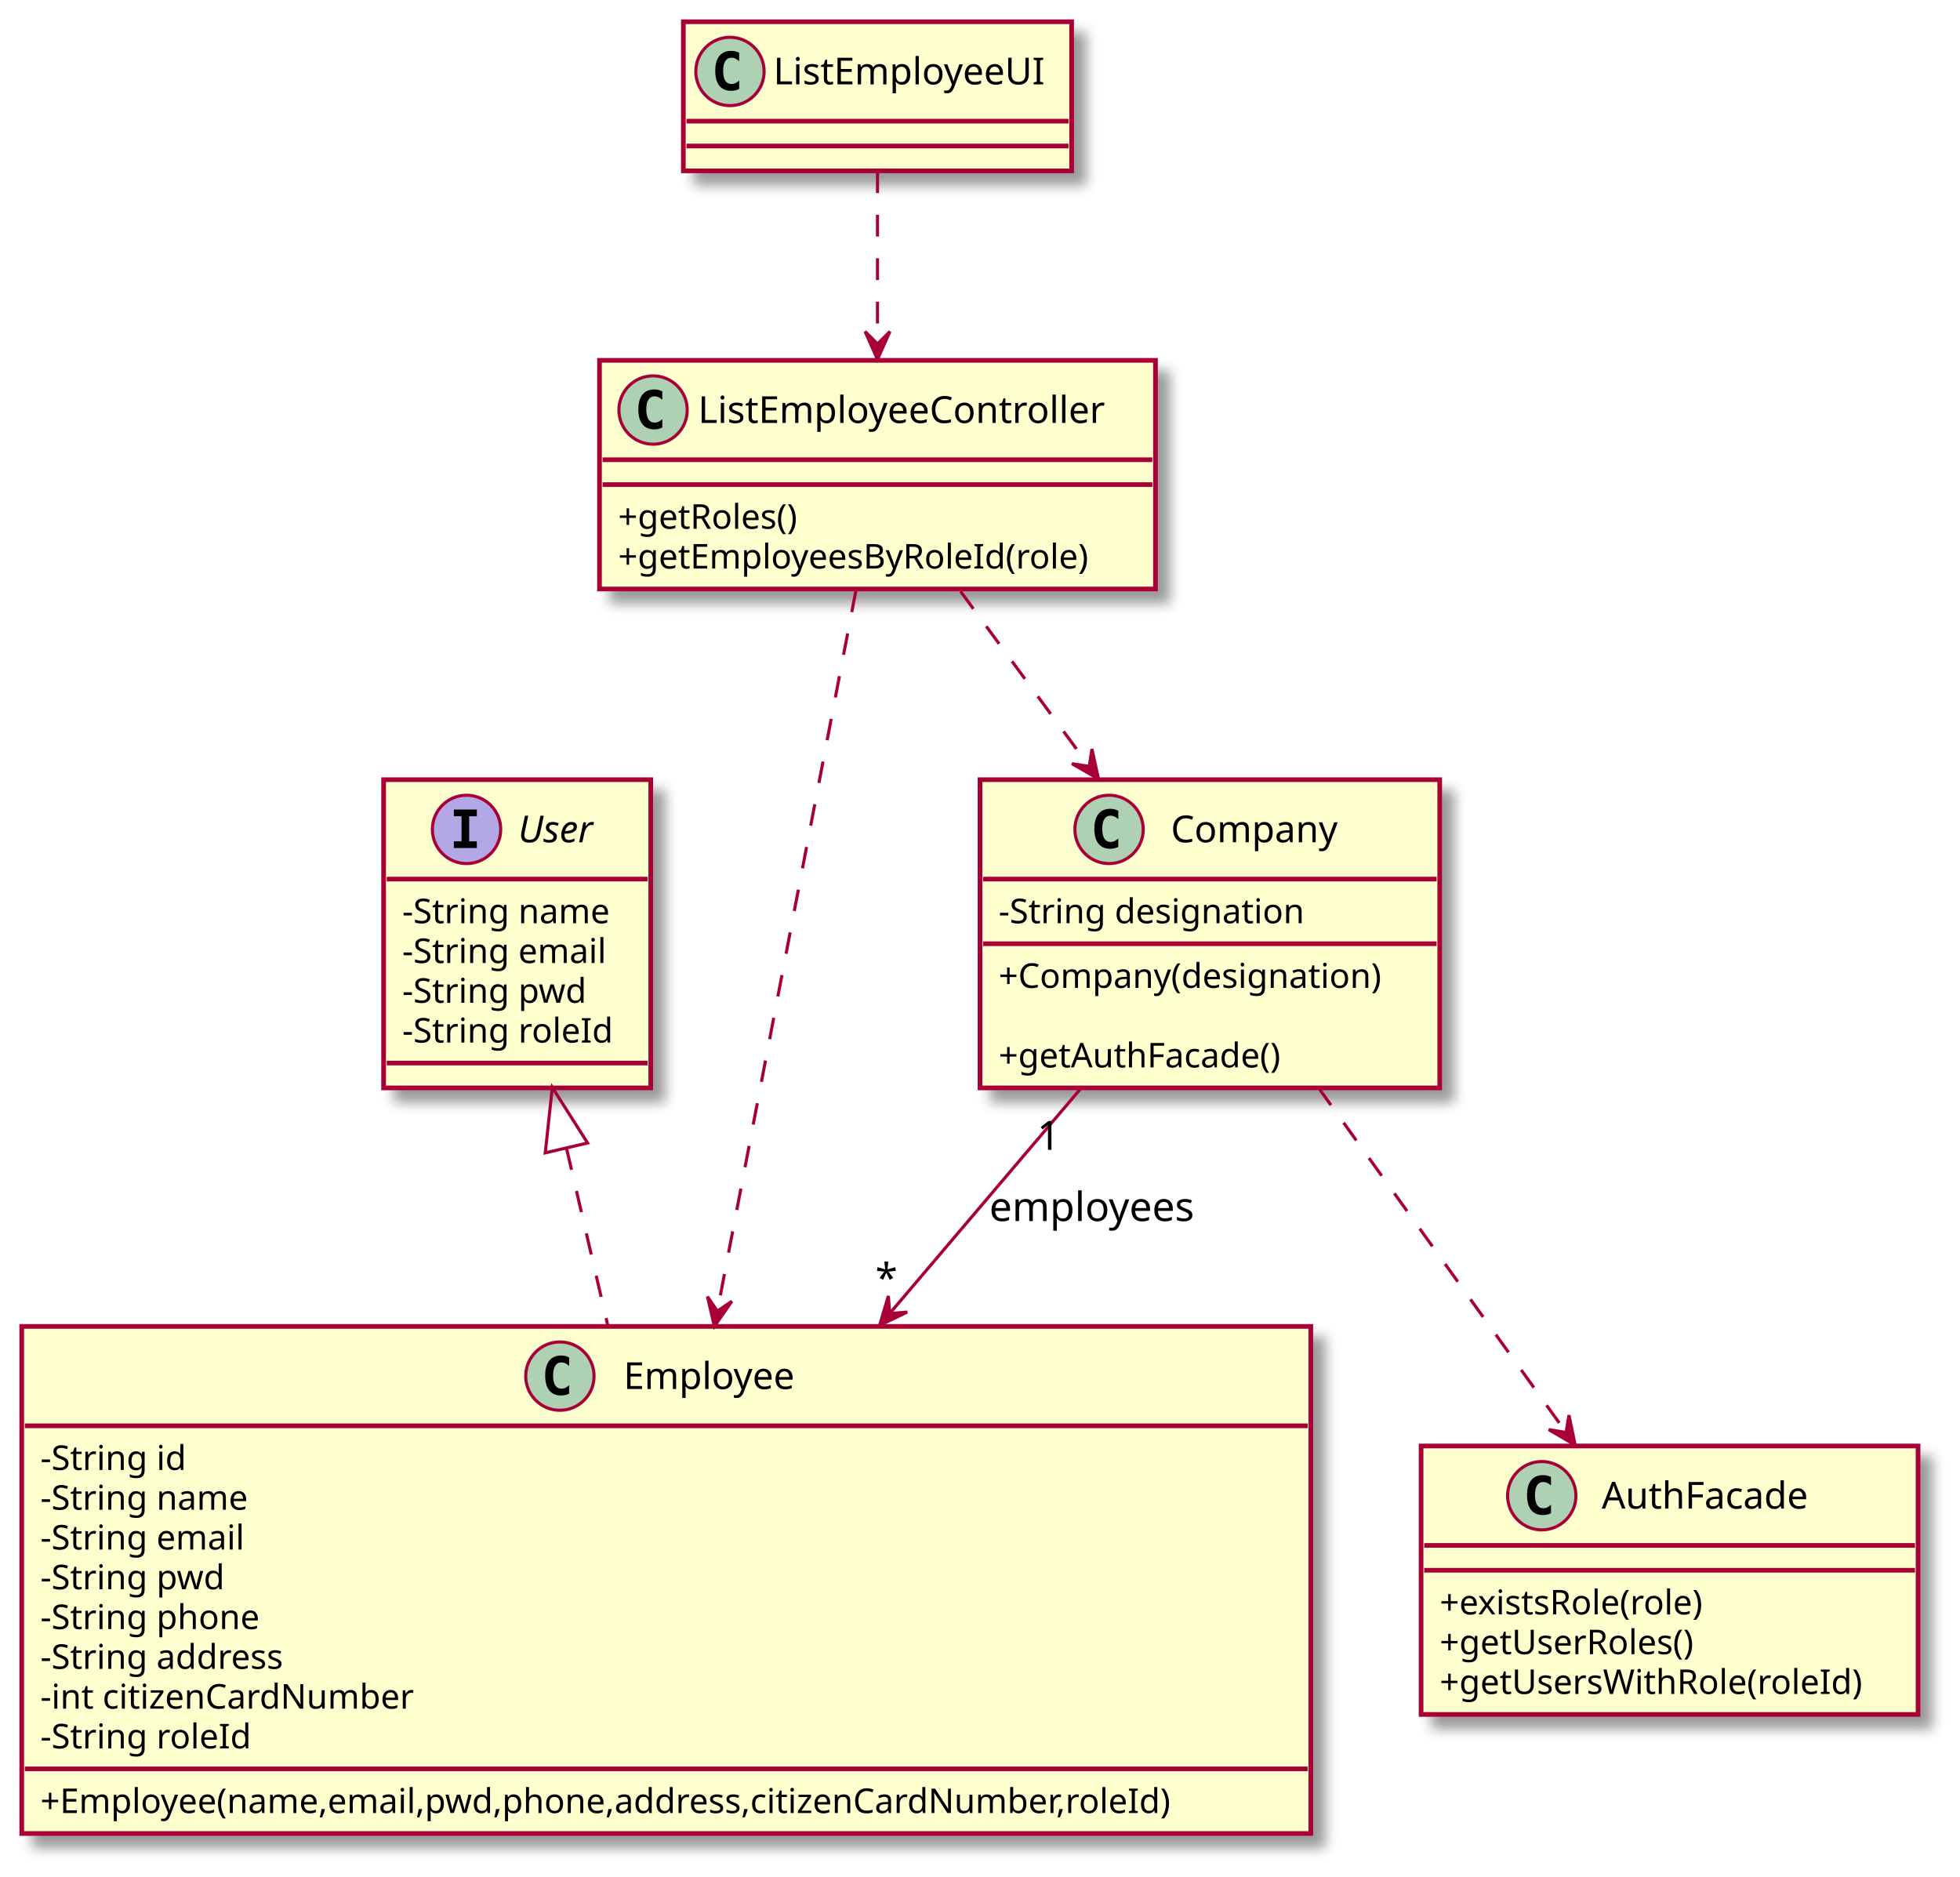
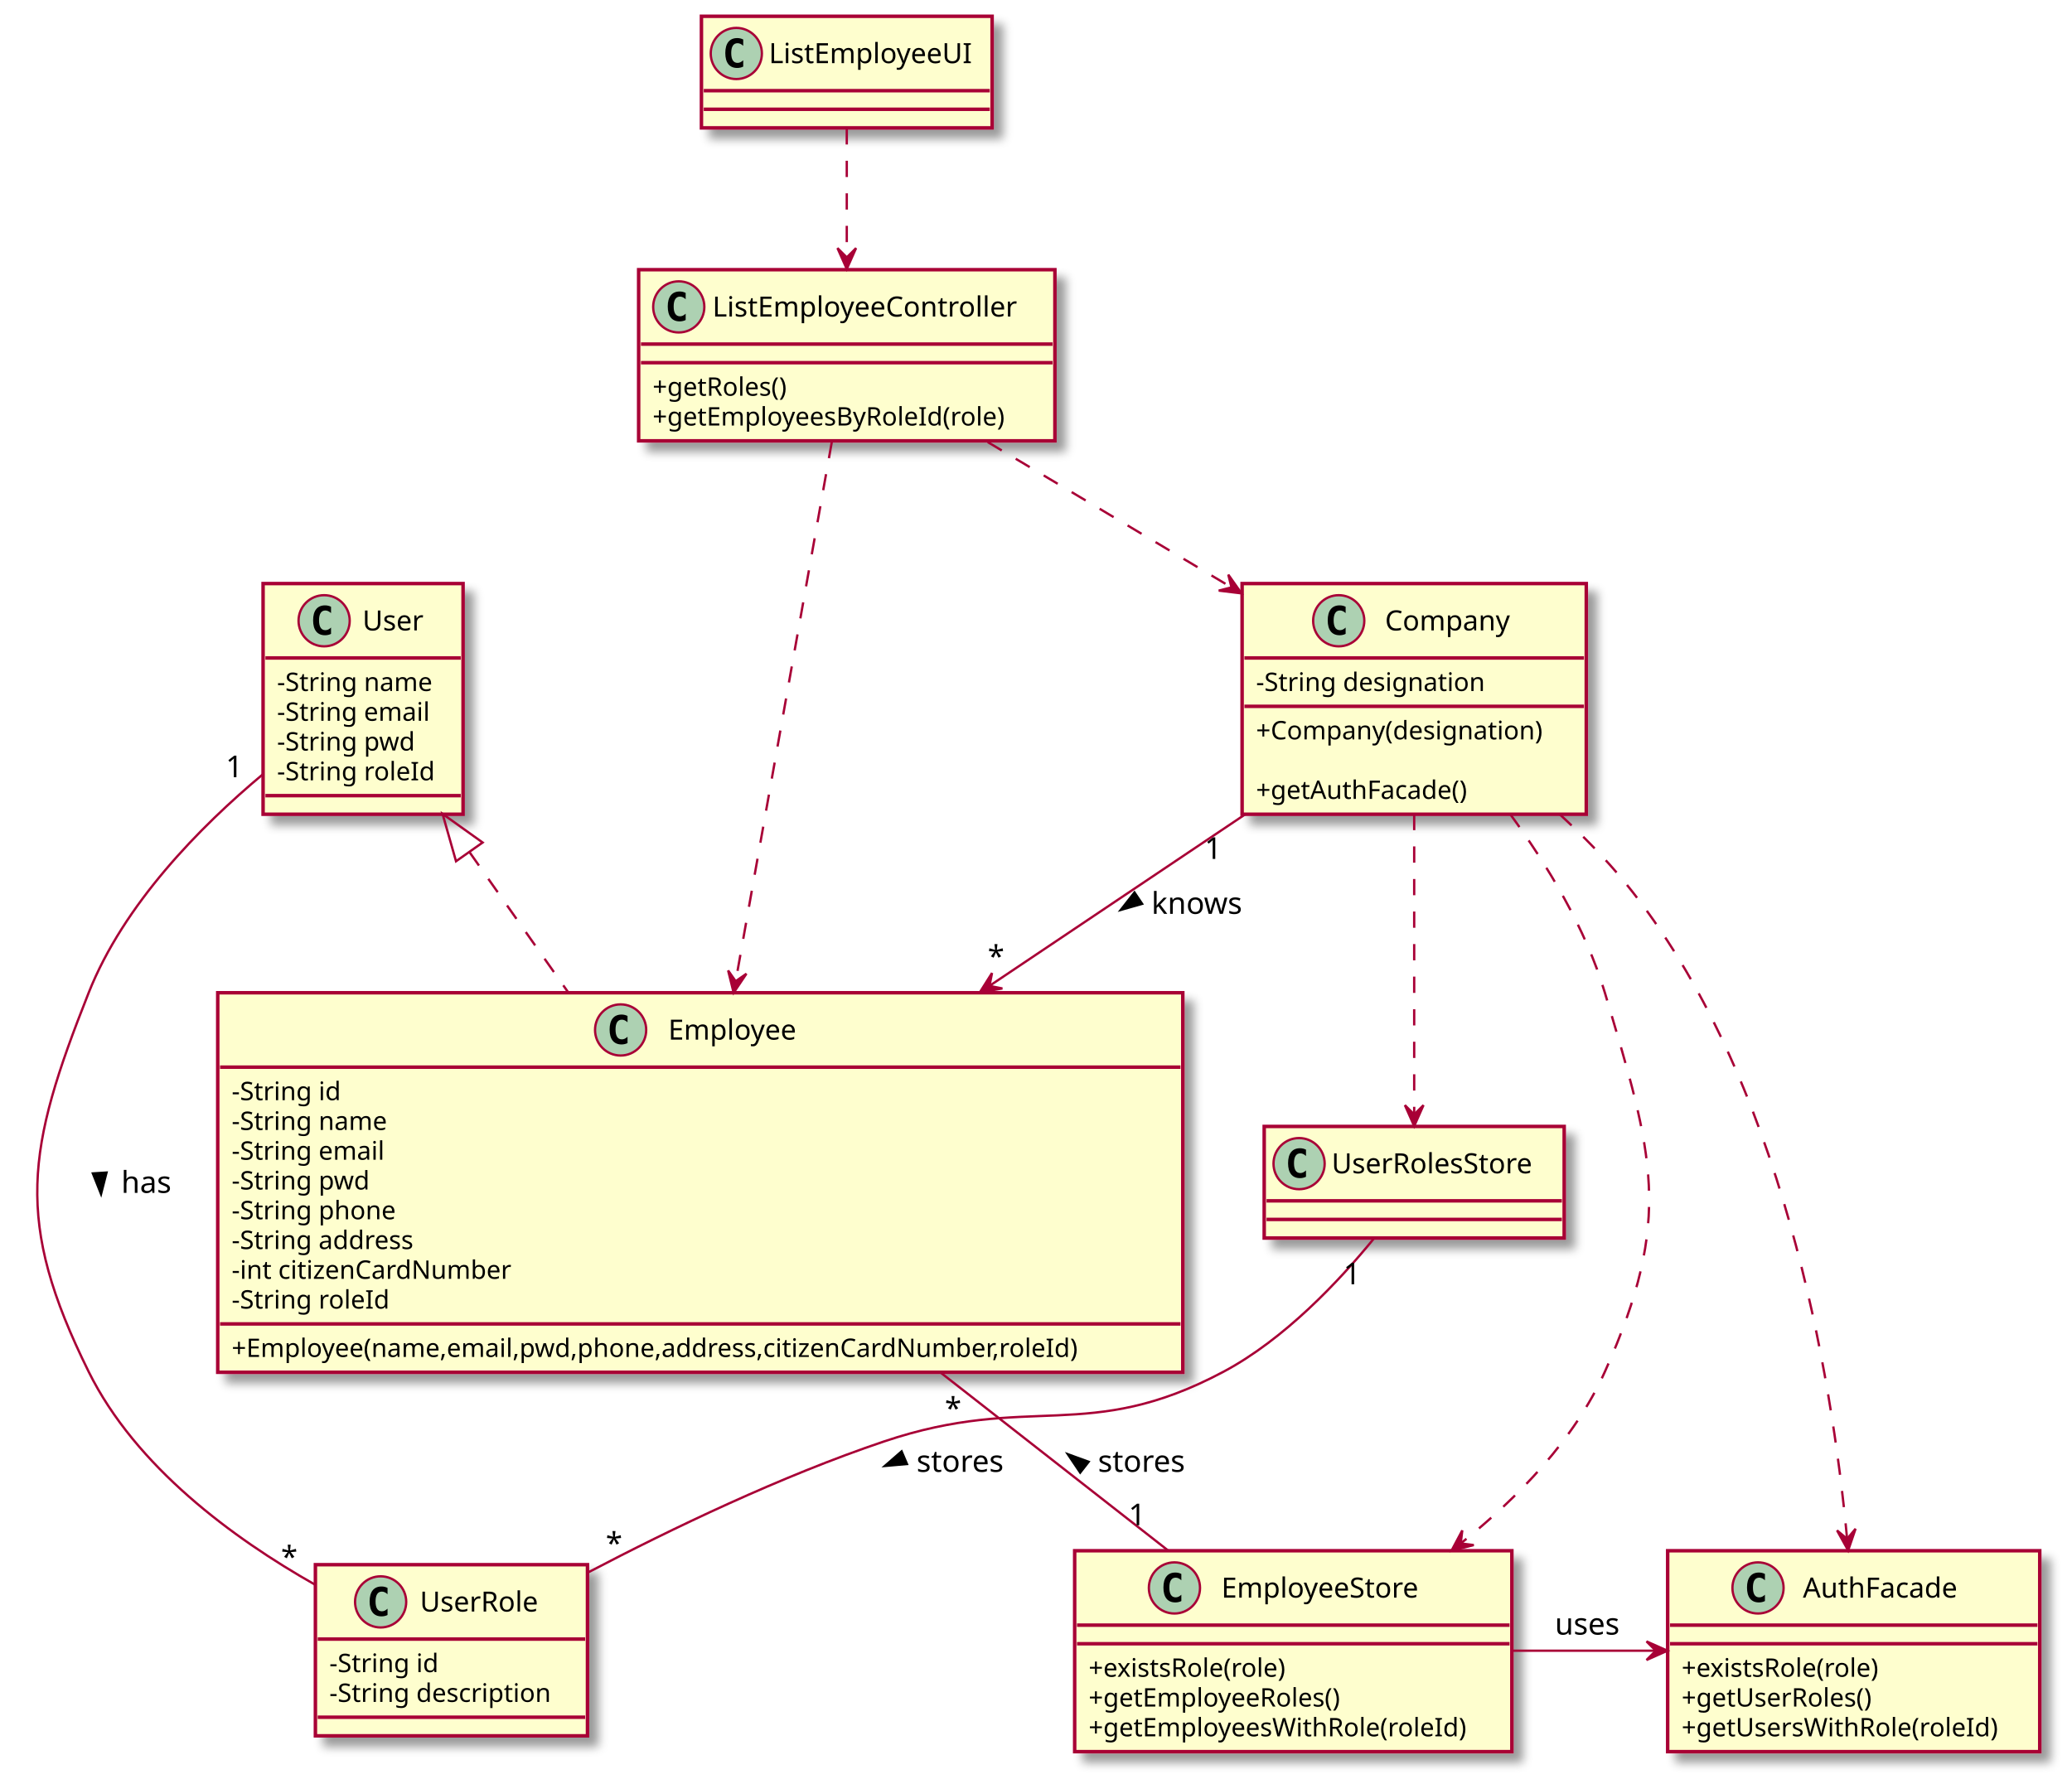
- <svg xmlns="http://www.w3.org/2000/svg" contentScriptType="application/ecmascript" contentStyleType="text/css" height="604px" preserveAspectRatio="none" style="width:631px;height:604px;background:#FFFFFF;" version="1.1" viewBox="0 0 631 604" width="631px" zoomAndPan="magnify">
+ <svg xmlns="http://www.w3.org/2000/svg" contentScriptType="application/ecmascript" contentStyleType="text/css" height="767px" preserveAspectRatio="none" style="width:891px;height:767px;background:#FFFFFF;" version="1.1" viewBox="0 0 891 767" width="891px" zoomAndPan="magnify">
  <defs>
-     <filter height="300%" id="f1piiz1uopsam6" width="300%" x="-1" y="-1">
+     <filter height="300%" id="fzdiwka3iujre" width="300%" x="-1" y="-1">
      <feGaussianBlur result="blurOut" stdDeviation="2.0" />
      <feColorMatrix in="blurOut" result="blurOut2" type="matrix" values="0 0 0 0 0 0 0 0 0 0 0 0 0 0 0 0 0 0 .4 0" />
      <feOffset dx="4.0" dy="4.0" in="blurOut2" result="blurOut3" />
      <feBlend in="SourceGraphic" in2="blurOut3" mode="normal" />
    </filter>
  </defs>
  <g>
-     <rect codeLine="3" fill="#FEFECE" filter="url(#f1piiz1uopsam6)" height="99.219" id="User" style="stroke:#A80036;stroke-width:1.5;" width="86" x="123.5" y="251" />
-     <ellipse cx="150.2" cy="267" fill="#B4A7E5" rx="11" ry="11" style="stroke:#A80036;stroke-width:1.0;" />
-     <path d="M146.122,262.766 L146.122,260.609 L153.512,260.609 L153.512,262.766 L151.044,262.766 L151.044,270.844 L153.512,270.844 L153.512,273 L146.122,273 L146.122,270.844 L148.591,270.844 L148.591,262.766 L146.122,262.766 Z " fill="#000000" />
-     <text fill="#000000" font-family="sans-serif" font-size="12" font-style="italic" lengthAdjust="spacing" textLength="28" x="166.8" y="271.154">User</text>
-     <line style="stroke:#A80036;stroke-width:1.5;" x1="124.5" x2="208.5" y1="283" y2="283" />
-     <text fill="#000000" font-family="sans-serif" font-size="11" lengthAdjust="spacing" textLength="74" x="129.5" y="297.21">-String name</text>
-     <text fill="#000000" font-family="sans-serif" font-size="11" lengthAdjust="spacing" textLength="73" x="129.5" y="310.015">-String email</text>
-     <text fill="#000000" font-family="sans-serif" font-size="11" lengthAdjust="spacing" textLength="65" x="129.5" y="322.82">-String pwd</text>
-     <text fill="#000000" font-family="sans-serif" font-size="11" lengthAdjust="spacing" textLength="74" x="129.5" y="335.625">-String roleId</text>
-     <line style="stroke:#A80036;stroke-width:1.5;" x1="124.5" x2="208.5" y1="342.219" y2="342.219" />
-     <rect codeLine="10" fill="#FEFECE" filter="url(#f1piiz1uopsam6)" height="163.242" id="Employee" style="stroke:#A80036;stroke-width:1.5;" width="415" x="7" y="427" />
-     <ellipse cx="180.25" cy="443" fill="#ADD1B2" rx="11" ry="11" style="stroke:#A80036;stroke-width:1.0;" />
-     <path d="M183.219,448.641 Q182.641,448.938 182,449.078 Q181.359,449.234 180.656,449.234 Q178.156,449.234 176.828,447.594 Q175.516,445.938 175.516,442.812 Q175.516,439.688 176.828,438.031 Q178.156,436.375 180.656,436.375 Q181.359,436.375 182,436.531 Q182.656,436.688 183.219,436.984 L183.219,439.703 Q182.594,439.125 182,438.859 Q181.406,438.578 180.781,438.578 Q179.438,438.578 178.75,439.656 Q178.062,440.719 178.062,442.812 Q178.062,444.906 178.75,445.984 Q179.438,447.047 180.781,447.047 Q181.406,447.047 182,446.781 Q182.594,446.5 183.219,445.922 L183.219,448.641 Z " fill="#000000" />
-     <text fill="#000000" font-family="sans-serif" font-size="12" lengthAdjust="spacing" textLength="60" x="200.75" y="447.154">Employee</text>
-     <line style="stroke:#A80036;stroke-width:1.5;" x1="8" x2="421" y1="459" y2="459" />
-     <text fill="#000000" font-family="sans-serif" font-size="11" lengthAdjust="spacing" textLength="52" x="13" y="473.21">-String id</text>
-     <text fill="#000000" font-family="sans-serif" font-size="11" lengthAdjust="spacing" textLength="74" x="13" y="486.015">-String name</text>
-     <text fill="#000000" font-family="sans-serif" font-size="11" lengthAdjust="spacing" textLength="73" x="13" y="498.82">-String email</text>
-     <text fill="#000000" font-family="sans-serif" font-size="11" lengthAdjust="spacing" textLength="65" x="13" y="511.625">-String pwd</text>
-     <text fill="#000000" font-family="sans-serif" font-size="11" lengthAdjust="spacing" textLength="77" x="13" y="524.429">-String phone</text>
-     <text fill="#000000" font-family="sans-serif" font-size="11" lengthAdjust="spacing" textLength="89" x="13" y="537.234">-String address</text>
-     <text fill="#000000" font-family="sans-serif" font-size="11" lengthAdjust="spacing" textLength="129" x="13" y="550.039">-int citizenCardNumber</text>
-     <text fill="#000000" font-family="sans-serif" font-size="11" lengthAdjust="spacing" textLength="74" x="13" y="562.843">-String roleId</text>
-     <line style="stroke:#A80036;stroke-width:1.5;" x1="8" x2="421" y1="569.438" y2="569.438" />
-     <text fill="#000000" font-family="sans-serif" font-size="11" lengthAdjust="spacing" textLength="403" x="13" y="583.648">+Employee(name,email,pwd,phone,address,citizenCardNumber,roleId)</text>
-     <rect codeLine="23" fill="#FEFECE" filter="url(#f1piiz1uopsam6)" height="99.219" id="Company" style="stroke:#A80036;stroke-width:1.5;" width="148" x="315.5" y="251" />
-     <ellipse cx="357.05" cy="267" fill="#ADD1B2" rx="11" ry="11" style="stroke:#A80036;stroke-width:1.0;" />
-     <path d="M360.019,272.641 Q359.441,272.938 358.8,273.078 Q358.159,273.234 357.456,273.234 Q354.956,273.234 353.628,271.594 Q352.316,269.938 352.316,266.812 Q352.316,263.688 353.628,262.031 Q354.956,260.375 357.456,260.375 Q358.159,260.375 358.8,260.531 Q359.456,260.688 360.019,260.984 L360.019,263.703 Q359.394,263.125 358.8,262.859 Q358.206,262.578 357.581,262.578 Q356.238,262.578 355.55,263.656 Q354.863,264.719 354.863,266.812 Q354.863,268.906 355.55,269.984 Q356.238,271.047 357.581,271.047 Q358.206,271.047 358.8,270.781 Q359.394,270.5 360.019,269.922 L360.019,272.641 Z " fill="#000000" />
-     <text fill="#000000" font-family="sans-serif" font-size="12" lengthAdjust="spacing" textLength="57" x="376.95" y="271.154">Company</text>
-     <line style="stroke:#A80036;stroke-width:1.5;" x1="316.5" x2="462.5" y1="283" y2="283" />
-     <text fill="#000000" font-family="sans-serif" font-size="11" lengthAdjust="spacing" textLength="108" x="321.5" y="297.21">-String designation</text>
-     <line style="stroke:#A80036;stroke-width:1.5;" x1="316.5" x2="462.5" y1="303.805" y2="303.805" />
-     <text fill="#000000" font-family="sans-serif" font-size="11" lengthAdjust="spacing" textLength="136" x="321.5" y="318.015">+Company(designation)</text>
-     <text fill="#000000" font-family="sans-serif" font-size="11" lengthAdjust="spacing" textLength="0" x="325.5" y="330.82" />
-     <text fill="#000000" font-family="sans-serif" font-size="11" lengthAdjust="spacing" textLength="100" x="321.5" y="343.625">+getAuthFacade()</text>
-     <rect codeLine="30" fill="#FEFECE" filter="url(#f1piiz1uopsam6)" height="86.414" id="AuthFacade" style="stroke:#A80036;stroke-width:1.5;" width="160" x="457.5" y="465.5" />
-     <ellipse cx="496.35" cy="481.5" fill="#ADD1B2" rx="11" ry="11" style="stroke:#A80036;stroke-width:1.0;" />
-     <path d="M499.319,487.141 Q498.741,487.438 498.1,487.578 Q497.459,487.734 496.756,487.734 Q494.256,487.734 492.928,486.094 Q491.616,484.438 491.616,481.312 Q491.616,478.188 492.928,476.531 Q494.256,474.875 496.756,474.875 Q497.459,474.875 498.1,475.031 Q498.756,475.188 499.319,475.484 L499.319,478.203 Q498.694,477.625 498.1,477.359 Q497.506,477.078 496.881,477.078 Q495.538,477.078 494.85,478.156 Q494.163,479.219 494.163,481.312 Q494.163,483.406 494.85,484.484 Q495.538,485.547 496.881,485.547 Q497.506,485.547 498.1,485.281 Q498.694,485 499.319,484.422 L499.319,487.141 Z " fill="#000000" />
-     <text fill="#000000" font-family="sans-serif" font-size="12" lengthAdjust="spacing" textLength="75" x="515.65" y="485.654">AuthFacade</text>
-     <line style="stroke:#A80036;stroke-width:1.5;" x1="458.5" x2="616.5" y1="497.5" y2="497.5" />
-     <line style="stroke:#A80036;stroke-width:1.5;" x1="458.5" x2="616.5" y1="505.5" y2="505.5" />
-     <text fill="#000000" font-family="sans-serif" font-size="11" lengthAdjust="spacing" textLength="97" x="463.5" y="519.71">+existsRole(role)</text>
-     <text fill="#000000" font-family="sans-serif" font-size="11" lengthAdjust="spacing" textLength="93" x="463.5" y="532.515">+getUserRoles()</text>
-     <text fill="#000000" font-family="sans-serif" font-size="11" lengthAdjust="spacing" textLength="148" x="463.5" y="545.32">+getUsersWithRole(roleId)</text>
-     <rect codeLine="36" fill="#FEFECE" filter="url(#f1piiz1uopsam6)" height="73.609" id="ListEmployeeController" style="stroke:#A80036;stroke-width:1.5;" width="179" x="193" y="116" />
-     <ellipse cx="210.25" cy="132" fill="#ADD1B2" rx="11" ry="11" style="stroke:#A80036;stroke-width:1.0;" />
-     <path d="M213.219,137.641 Q212.641,137.938 212,138.078 Q211.359,138.234 210.656,138.234 Q208.156,138.234 206.828,136.594 Q205.516,134.938 205.516,131.812 Q205.516,128.688 206.828,127.031 Q208.156,125.375 210.656,125.375 Q211.359,125.375 212,125.531 Q212.656,125.688 213.219,125.984 L213.219,128.703 Q212.594,128.125 212,127.859 Q211.406,127.578 210.781,127.578 Q209.438,127.578 208.75,128.656 Q208.062,129.719 208.062,131.812 Q208.062,133.906 208.75,134.984 Q209.438,136.047 210.781,136.047 Q211.406,136.047 212,135.781 Q212.594,135.5 213.219,134.922 L213.219,137.641 Z " fill="#000000" />
-     <text fill="#000000" font-family="sans-serif" font-size="12" lengthAdjust="spacing" textLength="142" x="224.75" y="136.154">ListEmployeeController</text>
-     <line style="stroke:#A80036;stroke-width:1.5;" x1="194" x2="371" y1="148" y2="148" />
-     <line style="stroke:#A80036;stroke-width:1.5;" x1="194" x2="371" y1="156" y2="156" />
-     <text fill="#000000" font-family="sans-serif" font-size="11" lengthAdjust="spacing" textLength="66" x="199" y="170.21">+getRoles()</text>
-     <text fill="#000000" font-family="sans-serif" font-size="11" lengthAdjust="spacing" textLength="167" x="199" y="183.015">+getEmployeesByRoleId(role)</text>
-     <rect codeLine="41" fill="#FEFECE" filter="url(#f1piiz1uopsam6)" height="48" id="ListEmployeeUI" style="stroke:#A80036;stroke-width:1.5;" width="125" x="220" y="7" />
-     <ellipse cx="235" cy="23" fill="#ADD1B2" rx="11" ry="11" style="stroke:#A80036;stroke-width:1.0;" />
-     <path d="M237.969,28.641 Q237.391,28.938 236.75,29.078 Q236.109,29.234 235.406,29.234 Q232.906,29.234 231.578,27.594 Q230.266,25.938 230.266,22.812 Q230.266,19.688 231.578,18.031 Q232.906,16.375 235.406,16.375 Q236.109,16.375 236.75,16.531 Q237.406,16.688 237.969,16.984 L237.969,19.703 Q237.344,19.125 236.75,18.859 Q236.156,18.578 235.531,18.578 Q234.188,18.578 233.5,19.656 Q232.812,20.719 232.812,22.812 Q232.812,24.906 233.5,25.984 Q234.188,27.047 235.531,27.047 Q236.156,27.047 236.75,26.781 Q237.344,26.5 237.969,25.922 L237.969,28.641 Z " fill="#000000" />
-     <text fill="#000000" font-family="sans-serif" font-size="12" lengthAdjust="spacing" textLength="93" x="249" y="27.154">ListEmployeeUI</text>
-     <line style="stroke:#A80036;stroke-width:1.5;" x1="221" x2="344" y1="39" y2="39" />
-     <line style="stroke:#A80036;stroke-width:1.5;" x1="221" x2="344" y1="47" y2="47" />
-     <path codeLine="43" d="M282.5,55.14 C282.5,70.83 282.5,92 282.5,110.55 " fill="none" id="ListEmployeeUI-to-ListEmployeeController" style="stroke:#A80036;stroke-width:1.0;stroke-dasharray:7.0,7.0;" />
-     <polygon fill="#A80036" points="282.5,115.71,286.5,106.71,282.5,110.71,278.5,106.71,282.5,115.71" style="stroke:#A80036;stroke-width:1.0;" />
-     <path codeLine="44" d="M275.54,190.17 C265.15,244.21 245.26,347.61 231.01,421.7 " fill="none" id="ListEmployeeController-to-Employee" style="stroke:#A80036;stroke-width:1.0;stroke-dasharray:7.0,7.0;" />
-     <polygon fill="#A80036" points="229.99,426.98,235.619,418.898,230.935,422.07,227.763,417.386,229.99,426.98" style="stroke:#A80036;stroke-width:1.0;" />
-     <path codeLine="45" d="M309.22,190.34 C321.71,207.32 336.82,227.87 350.55,246.53 " fill="none" id="ListEmployeeController-to-Company" style="stroke:#A80036;stroke-width:1.0;stroke-dasharray:7.0,7.0;" />
-     <polygon fill="#A80036" points="353.64,250.74,351.539,241.118,350.681,246.709,345.09,245.852,353.64,250.74" style="stroke:#A80036;stroke-width:1.0;" />
-     <path codeLine="46" d="M424.39,350.06 C448.43,383.53 480.21,427.76 503.96,460.81 " fill="none" id="Company-to-AuthFacade" style="stroke:#A80036;stroke-width:1.0;stroke-dasharray:7.0,7.0;" />
-     <polygon fill="#A80036" points="507.11,465.2,505.108,455.557,504.193,461.139,498.611,460.224,507.11,465.2" style="stroke:#A80036;stroke-width:1.0;" />
-     <path codeLine="48" d="M348.25,350.06 C329.83,371.74 307.58,397.93 286.56,422.68 " fill="none" id="Company-to-Employee" style="stroke:#A80036;stroke-width:1.0;" />
-     <polygon fill="#A80036" points="283.19,426.64,292.075,422.391,286.436,422.837,285.99,417.197,283.19,426.64" style="stroke:#A80036;stroke-width:1.0;" />
-     <text fill="#000000" font-family="sans-serif" font-size="13" lengthAdjust="spacing" textLength="70" x="318.5" y="393.067">employees</text>
-     <text fill="#000000" font-family="sans-serif" font-size="13" lengthAdjust="spacing" textLength="8" x="333.887" y="370.145">1</text>
-     <text fill="#000000" font-family="sans-serif" font-size="13" lengthAdjust="spacing" textLength="7" x="281.792" y="416.023">*</text>
-     <path codeLine="50" d="M182.41,369.77 C186.65,387.98 191.28,407.83 195.66,426.64 " fill="none" id="User-backto-Employee" style="stroke:#A80036;stroke-width:1.0;stroke-dasharray:7.0,7.0;" />
-     <polygon fill="none" points="175.54,371.13,177.81,350.06,189.17,367.95,175.54,371.13" style="stroke:#A80036;stroke-width:1.0;" />
+     <rect codeLine="3" fill="#FEFECE" filter="url(#fzdiwka3iujre)" height="99.219" id="User" style="stroke:#A80036;stroke-width:1.5;" width="86" x="113.13" y="251" />
+     <ellipse cx="139.38" cy="267" fill="#ADD1B2" rx="11" ry="11" style="stroke:#A80036;stroke-width:1.0;" />
+     <path d="M142.349,272.641 Q141.771,272.938 141.13,273.078 Q140.489,273.234 139.786,273.234 Q137.286,273.234 135.958,271.594 Q134.646,269.938 134.646,266.812 Q134.646,263.688 135.958,262.031 Q137.286,260.375 139.786,260.375 Q140.489,260.375 141.13,260.531 Q141.786,260.688 142.349,260.984 L142.349,263.703 Q141.724,263.125 141.13,262.859 Q140.536,262.578 139.911,262.578 Q138.567,262.578 137.88,263.656 Q137.192,264.719 137.192,266.812 Q137.192,268.906 137.88,269.984 Q138.567,271.047 139.911,271.047 Q140.536,271.047 141.13,270.781 Q141.724,270.5 142.349,269.922 L142.349,272.641 Z " fill="#000000" />
+     <text fill="#000000" font-family="sans-serif" font-size="12" lengthAdjust="spacing" textLength="29" x="155.88" y="271.154">User</text>
+     <line style="stroke:#A80036;stroke-width:1.5;" x1="114.13" x2="198.13" y1="283" y2="283" />
+     <text fill="#000000" font-family="sans-serif" font-size="11" lengthAdjust="spacing" textLength="74" x="119.13" y="297.21">-String name</text>
+     <text fill="#000000" font-family="sans-serif" font-size="11" lengthAdjust="spacing" textLength="73" x="119.13" y="310.015">-String email</text>
+     <text fill="#000000" font-family="sans-serif" font-size="11" lengthAdjust="spacing" textLength="65" x="119.13" y="322.82">-String pwd</text>
+     <text fill="#000000" font-family="sans-serif" font-size="11" lengthAdjust="spacing" textLength="74" x="119.13" y="335.625">-String roleId</text>
+     <line style="stroke:#A80036;stroke-width:1.5;" x1="114.13" x2="198.13" y1="342.219" y2="342.219" />
+     <rect codeLine="10" fill="#FEFECE" filter="url(#fzdiwka3iujre)" height="163.242" id="Employee" style="stroke:#A80036;stroke-width:1.5;" width="415" x="93.63" y="427" />
+     <ellipse cx="266.88" cy="443" fill="#ADD1B2" rx="11" ry="11" style="stroke:#A80036;stroke-width:1.0;" />
+     <path d="M269.849,448.641 Q269.271,448.938 268.63,449.078 Q267.989,449.234 267.286,449.234 Q264.786,449.234 263.458,447.594 Q262.146,445.938 262.146,442.812 Q262.146,439.688 263.458,438.031 Q264.786,436.375 267.286,436.375 Q267.989,436.375 268.63,436.531 Q269.286,436.688 269.849,436.984 L269.849,439.703 Q269.224,439.125 268.63,438.859 Q268.036,438.578 267.411,438.578 Q266.067,438.578 265.38,439.656 Q264.692,440.719 264.692,442.812 Q264.692,444.906 265.38,445.984 Q266.067,447.047 267.411,447.047 Q268.036,447.047 268.63,446.781 Q269.224,446.5 269.849,445.922 L269.849,448.641 Z " fill="#000000" />
+     <text fill="#000000" font-family="sans-serif" font-size="12" lengthAdjust="spacing" textLength="60" x="287.38" y="447.154">Employee</text>
+     <line style="stroke:#A80036;stroke-width:1.5;" x1="94.63" x2="507.63" y1="459" y2="459" />
+     <text fill="#000000" font-family="sans-serif" font-size="11" lengthAdjust="spacing" textLength="52" x="99.63" y="473.21">-String id</text>
+     <text fill="#000000" font-family="sans-serif" font-size="11" lengthAdjust="spacing" textLength="74" x="99.63" y="486.015">-String name</text>
+     <text fill="#000000" font-family="sans-serif" font-size="11" lengthAdjust="spacing" textLength="73" x="99.63" y="498.82">-String email</text>
+     <text fill="#000000" font-family="sans-serif" font-size="11" lengthAdjust="spacing" textLength="65" x="99.63" y="511.625">-String pwd</text>
+     <text fill="#000000" font-family="sans-serif" font-size="11" lengthAdjust="spacing" textLength="77" x="99.63" y="524.429">-String phone</text>
+     <text fill="#000000" font-family="sans-serif" font-size="11" lengthAdjust="spacing" textLength="89" x="99.63" y="537.234">-String address</text>
+     <text fill="#000000" font-family="sans-serif" font-size="11" lengthAdjust="spacing" textLength="129" x="99.63" y="550.039">-int citizenCardNumber</text>
+     <text fill="#000000" font-family="sans-serif" font-size="11" lengthAdjust="spacing" textLength="74" x="99.63" y="562.843">-String roleId</text>
+     <line style="stroke:#A80036;stroke-width:1.5;" x1="94.63" x2="507.63" y1="569.438" y2="569.438" />
+     <text fill="#000000" font-family="sans-serif" font-size="11" lengthAdjust="spacing" textLength="403" x="99.63" y="583.648">+Employee(name,email,pwd,phone,address,citizenCardNumber,roleId)</text>
+     <rect codeLine="23" fill="#FEFECE" filter="url(#fzdiwka3iujre)" height="99.219" id="Company" style="stroke:#A80036;stroke-width:1.5;" width="148" x="534.13" y="251" />
+     <ellipse cx="575.68" cy="267" fill="#ADD1B2" rx="11" ry="11" style="stroke:#A80036;stroke-width:1.0;" />
+     <path d="M578.649,272.641 Q578.071,272.938 577.43,273.078 Q576.789,273.234 576.086,273.234 Q573.586,273.234 572.258,271.594 Q570.946,269.938 570.946,266.812 Q570.946,263.688 572.258,262.031 Q573.586,260.375 576.086,260.375 Q576.789,260.375 577.43,260.531 Q578.086,260.688 578.649,260.984 L578.649,263.703 Q578.024,263.125 577.43,262.859 Q576.836,262.578 576.211,262.578 Q574.867,262.578 574.18,263.656 Q573.492,264.719 573.492,266.812 Q573.492,268.906 574.18,269.984 Q574.867,271.047 576.211,271.047 Q576.836,271.047 577.43,270.781 Q578.024,270.5 578.649,269.922 L578.649,272.641 Z " fill="#000000" />
+     <text fill="#000000" font-family="sans-serif" font-size="12" lengthAdjust="spacing" textLength="57" x="595.58" y="271.154">Company</text>
+     <line style="stroke:#A80036;stroke-width:1.5;" x1="535.13" x2="681.13" y1="283" y2="283" />
+     <text fill="#000000" font-family="sans-serif" font-size="11" lengthAdjust="spacing" textLength="108" x="540.13" y="297.21">-String designation</text>
+     <line style="stroke:#A80036;stroke-width:1.5;" x1="535.13" x2="681.13" y1="303.805" y2="303.805" />
+     <text fill="#000000" font-family="sans-serif" font-size="11" lengthAdjust="spacing" textLength="136" x="540.13" y="318.015">+Company(designation)</text>
+     <text fill="#000000" font-family="sans-serif" font-size="11" lengthAdjust="spacing" textLength="0" x="544.13" y="330.82" />
+     <text fill="#000000" font-family="sans-serif" font-size="11" lengthAdjust="spacing" textLength="100" x="540.13" y="343.625">+getAuthFacade()</text>
+     <rect codeLine="30" fill="#FEFECE" filter="url(#fzdiwka3iujre)" height="86.414" id="AuthFacade" style="stroke:#A80036;stroke-width:1.5;" width="160" x="717.13" y="667" />
+     <ellipse cx="755.98" cy="683" fill="#ADD1B2" rx="11" ry="11" style="stroke:#A80036;stroke-width:1.0;" />
+     <path d="M758.949,688.641 Q758.371,688.938 757.73,689.078 Q757.089,689.234 756.386,689.234 Q753.886,689.234 752.558,687.594 Q751.246,685.938 751.246,682.812 Q751.246,679.688 752.558,678.031 Q753.886,676.375 756.386,676.375 Q757.089,676.375 757.73,676.531 Q758.386,676.688 758.949,676.984 L758.949,679.703 Q758.324,679.125 757.73,678.859 Q757.136,678.578 756.511,678.578 Q755.168,678.578 754.48,679.656 Q753.793,680.719 753.793,682.812 Q753.793,684.906 754.48,685.984 Q755.168,687.047 756.511,687.047 Q757.136,687.047 757.73,686.781 Q758.324,686.5 758.949,685.922 L758.949,688.641 Z " fill="#000000" />
+     <text fill="#000000" font-family="sans-serif" font-size="12" lengthAdjust="spacing" textLength="75" x="775.28" y="687.154">AuthFacade</text>
+     <line style="stroke:#A80036;stroke-width:1.5;" x1="718.13" x2="876.13" y1="699" y2="699" />
+     <line style="stroke:#A80036;stroke-width:1.5;" x1="718.13" x2="876.13" y1="707" y2="707" />
+     <text fill="#000000" font-family="sans-serif" font-size="11" lengthAdjust="spacing" textLength="97" x="723.13" y="721.21">+existsRole(role)</text>
+     <text fill="#000000" font-family="sans-serif" font-size="11" lengthAdjust="spacing" textLength="93" x="723.13" y="734.015">+getUserRoles()</text>
+     <text fill="#000000" font-family="sans-serif" font-size="11" lengthAdjust="spacing" textLength="148" x="723.13" y="746.82">+getUsersWithRole(roleId)</text>
+     <rect codeLine="36" fill="#FEFECE" filter="url(#fzdiwka3iujre)" height="86.414" id="EmployeeStore" style="stroke:#A80036;stroke-width:1.5;" width="188" x="462.13" y="667" />
+     <ellipse cx="505.03" cy="683" fill="#ADD1B2" rx="11" ry="11" style="stroke:#A80036;stroke-width:1.0;" />
+     <path d="M507.999,688.641 Q507.421,688.938 506.78,689.078 Q506.139,689.234 505.436,689.234 Q502.936,689.234 501.608,687.594 Q500.296,685.938 500.296,682.812 Q500.296,679.688 501.608,678.031 Q502.936,676.375 505.436,676.375 Q506.139,676.375 506.78,676.531 Q507.436,676.688 507.999,676.984 L507.999,679.703 Q507.374,679.125 506.78,678.859 Q506.186,678.578 505.561,678.578 Q504.217,678.578 503.53,679.656 Q502.842,680.719 502.842,682.812 Q502.842,684.906 503.53,685.984 Q504.217,687.047 505.561,687.047 Q506.186,687.047 506.78,686.781 Q507.374,686.5 507.999,685.922 L507.999,688.641 Z " fill="#000000" />
+     <text fill="#000000" font-family="sans-serif" font-size="12" lengthAdjust="spacing" textLength="94" x="525.23" y="687.154">EmployeeStore</text>
+     <line style="stroke:#A80036;stroke-width:1.5;" x1="463.13" x2="649.13" y1="699" y2="699" />
+     <line style="stroke:#A80036;stroke-width:1.5;" x1="463.13" x2="649.13" y1="707" y2="707" />
+     <text fill="#000000" font-family="sans-serif" font-size="11" lengthAdjust="spacing" textLength="97" x="468.13" y="721.21">+existsRole(role)</text>
+     <text fill="#000000" font-family="sans-serif" font-size="11" lengthAdjust="spacing" textLength="121" x="468.13" y="734.015">+getEmployeeRoles()</text>
+     <text fill="#000000" font-family="sans-serif" font-size="11" lengthAdjust="spacing" textLength="176" x="468.13" y="746.82">+getEmployeesWithRole(roleId)</text>
+     <rect codeLine="42" fill="#FEFECE" filter="url(#fzdiwka3iujre)" height="73.609" id="ListEmployeeController" style="stroke:#A80036;stroke-width:1.5;" width="179" x="274.63" y="116" />
+     <ellipse cx="291.88" cy="132" fill="#ADD1B2" rx="11" ry="11" style="stroke:#A80036;stroke-width:1.0;" />
+     <path d="M294.849,137.641 Q294.271,137.938 293.63,138.078 Q292.989,138.234 292.286,138.234 Q289.786,138.234 288.458,136.594 Q287.146,134.938 287.146,131.812 Q287.146,128.688 288.458,127.031 Q289.786,125.375 292.286,125.375 Q292.989,125.375 293.63,125.531 Q294.286,125.688 294.849,125.984 L294.849,128.703 Q294.224,128.125 293.63,127.859 Q293.036,127.578 292.411,127.578 Q291.067,127.578 290.38,128.656 Q289.692,129.719 289.692,131.812 Q289.692,133.906 290.38,134.984 Q291.067,136.047 292.411,136.047 Q293.036,136.047 293.63,135.781 Q294.224,135.5 294.849,134.922 L294.849,137.641 Z " fill="#000000" />
+     <text fill="#000000" font-family="sans-serif" font-size="12" lengthAdjust="spacing" textLength="142" x="306.38" y="136.154">ListEmployeeController</text>
+     <line style="stroke:#A80036;stroke-width:1.5;" x1="275.63" x2="452.63" y1="148" y2="148" />
+     <line style="stroke:#A80036;stroke-width:1.5;" x1="275.63" x2="452.63" y1="156" y2="156" />
+     <text fill="#000000" font-family="sans-serif" font-size="11" lengthAdjust="spacing" textLength="66" x="280.63" y="170.21">+getRoles()</text>
+     <text fill="#000000" font-family="sans-serif" font-size="11" lengthAdjust="spacing" textLength="167" x="280.63" y="183.015">+getEmployeesByRoleId(role)</text>
+     <rect codeLine="47" fill="#FEFECE" filter="url(#fzdiwka3iujre)" height="73.609" id="UserRole" style="stroke:#A80036;stroke-width:1.5;" width="117" x="135.63" y="673" />
+     <ellipse cx="163.68" cy="689" fill="#ADD1B2" rx="11" ry="11" style="stroke:#A80036;stroke-width:1.0;" />
+     <path d="M166.649,694.641 Q166.071,694.938 165.43,695.078 Q164.789,695.234 164.086,695.234 Q161.586,695.234 160.258,693.594 Q158.946,691.938 158.946,688.812 Q158.946,685.688 160.258,684.031 Q161.586,682.375 164.086,682.375 Q164.789,682.375 165.43,682.531 Q166.086,682.688 166.649,682.984 L166.649,685.703 Q166.024,685.125 165.43,684.859 Q164.836,684.578 164.211,684.578 Q162.868,684.578 162.18,685.656 Q161.493,686.719 161.493,688.812 Q161.493,690.906 162.18,691.984 Q162.868,693.047 164.211,693.047 Q164.836,693.047 165.43,692.781 Q166.024,692.5 166.649,691.922 L166.649,694.641 Z " fill="#000000" />
+     <text fill="#000000" font-family="sans-serif" font-size="12" lengthAdjust="spacing" textLength="56" x="180.58" y="693.154">UserRole</text>
+     <line style="stroke:#A80036;stroke-width:1.5;" x1="136.63" x2="251.63" y1="705" y2="705" />
+     <text fill="#000000" font-family="sans-serif" font-size="11" lengthAdjust="spacing" textLength="52" x="141.63" y="719.21">-String id</text>
+     <text fill="#000000" font-family="sans-serif" font-size="11" lengthAdjust="spacing" textLength="105" x="141.63" y="732.015">-String description</text>
+     <line style="stroke:#A80036;stroke-width:1.5;" x1="136.63" x2="251.63" y1="738.609" y2="738.609" />
+     <rect codeLine="52" fill="#FEFECE" filter="url(#fzdiwka3iujre)" height="48" id="UserRolesStore" style="stroke:#A80036;stroke-width:1.5;" width="129" x="543.63" y="484.5" />
+     <ellipse cx="558.63" cy="500.5" fill="#ADD1B2" rx="11" ry="11" style="stroke:#A80036;stroke-width:1.0;" />
+     <path d="M561.599,506.141 Q561.021,506.438 560.38,506.578 Q559.739,506.734 559.036,506.734 Q556.536,506.734 555.208,505.094 Q553.896,503.438 553.896,500.312 Q553.896,497.188 555.208,495.531 Q556.536,493.875 559.036,493.875 Q559.739,493.875 560.38,494.031 Q561.036,494.188 561.599,494.484 L561.599,497.203 Q560.974,496.625 560.38,496.359 Q559.786,496.078 559.161,496.078 Q557.817,496.078 557.13,497.156 Q556.442,498.219 556.442,500.312 Q556.442,502.406 557.13,503.484 Q557.817,504.547 559.161,504.547 Q559.786,504.547 560.38,504.281 Q560.974,504 561.599,503.422 L561.599,506.141 Z " fill="#000000" />
+     <text fill="#000000" font-family="sans-serif" font-size="12" lengthAdjust="spacing" textLength="97" x="572.63" y="504.654">UserRolesStore</text>
+     <line style="stroke:#A80036;stroke-width:1.5;" x1="544.63" x2="671.63" y1="516.5" y2="516.5" />
+     <line style="stroke:#A80036;stroke-width:1.5;" x1="544.63" x2="671.63" y1="524.5" y2="524.5" />
+     <rect codeLine="56" fill="#FEFECE" filter="url(#fzdiwka3iujre)" height="48" id="ListEmployeeUI" style="stroke:#A80036;stroke-width:1.5;" width="125" x="301.63" y="7" />
+     <ellipse cx="316.63" cy="23" fill="#ADD1B2" rx="11" ry="11" style="stroke:#A80036;stroke-width:1.0;" />
+     <path d="M319.599,28.641 Q319.021,28.938 318.38,29.078 Q317.739,29.234 317.036,29.234 Q314.536,29.234 313.208,27.594 Q311.896,25.938 311.896,22.812 Q311.896,19.688 313.208,18.031 Q314.536,16.375 317.036,16.375 Q317.739,16.375 318.38,16.531 Q319.036,16.688 319.599,16.984 L319.599,19.703 Q318.974,19.125 318.38,18.859 Q317.786,18.578 317.161,18.578 Q315.817,18.578 315.13,19.656 Q314.442,20.719 314.442,22.812 Q314.442,24.906 315.13,25.984 Q315.817,27.047 317.161,27.047 Q317.786,27.047 318.38,26.781 Q318.974,26.5 319.599,25.922 L319.599,28.641 Z " fill="#000000" />
+     <text fill="#000000" font-family="sans-serif" font-size="12" lengthAdjust="spacing" textLength="93" x="330.63" y="27.154">ListEmployeeUI</text>
+     <line style="stroke:#A80036;stroke-width:1.5;" x1="302.63" x2="425.63" y1="39" y2="39" />
+     <line style="stroke:#A80036;stroke-width:1.5;" x1="302.63" x2="425.63" y1="47" y2="47" />
+     <path codeLine="58" d="M364.13,55.14 C364.13,70.83 364.13,92 364.13,110.55 " fill="none" id="ListEmployeeUI-to-ListEmployeeController" style="stroke:#A80036;stroke-width:1.0;stroke-dasharray:7.0,7.0;" />
+     <polygon fill="#A80036" points="364.13,115.71,368.13,106.71,364.13,110.71,360.13,106.71,364.13,115.71" style="stroke:#A80036;stroke-width:1.0;" />
+     <path codeLine="59" d="M357.68,190.17 C348.05,244.21 329.62,347.61 316.42,421.7 " fill="none" id="ListEmployeeController-to-Employee" style="stroke:#A80036;stroke-width:1.0;stroke-dasharray:7.0,7.0;" />
+     <polygon fill="#A80036" points="315.48,426.98,320.986,418.814,316.351,422.056,313.108,417.421,315.48,426.98" style="stroke:#A80036;stroke-width:1.0;" />
+     <path codeLine="60" d="M424.76,190.15 C456.36,209 495.4,232.28 529.33,252.51 " fill="none" id="ListEmployeeController-to-Company" style="stroke:#A80036;stroke-width:1.0;stroke-dasharray:7.0,7.0;" />
+     <polygon fill="#A80036" points="533.86,255.21,528.189,247.158,529.569,252.644,524.083,254.024,533.86,255.21" style="stroke:#A80036;stroke-width:1.0;" />
+     <path codeLine="62" d="M670.7,350.24 C680.81,359.55 690.71,369.63 699.13,380 C766.88,463.41 787.81,592.53 794.26,661.59 " fill="none" id="Company-to-AuthFacade" style="stroke:#A80036;stroke-width:1.0;stroke-dasharray:7.0,7.0;" />
+     <polygon fill="#A80036" points="794.74,666.87,797.928,657.551,794.298,661.89,789.959,658.259,794.74,666.87" style="stroke:#A80036;stroke-width:1.0;" />
+     <path codeLine="63" d="M649.31,350.03 C665.37,372.04 681.89,399.31 690.13,427 C710.8,496.43 719.82,523.92 690.13,590 C676.99,619.24 652.72,644.22 628.41,663.64 " fill="none" id="Company-to-EmployeeStore" style="stroke:#A80036;stroke-width:1.0;stroke-dasharray:7.0,7.0;" />
+     <polygon fill="#A80036" points="624.19,666.95,633.743,664.553,628.128,663.869,628.812,658.253,624.19,666.95" style="stroke:#A80036;stroke-width:1.0;" />
+     <path codeLine="64" d="M650.34,710 C670.67,710 692.04,710 711.99,710 " fill="none" id="EmployeeStore-to-AuthFacade" style="stroke:#A80036;stroke-width:1.0;" />
+     <polygon fill="#A80036" points="717.03,710,708.03,706,712.03,710,708.03,714,717.03,710" style="stroke:#A80036;stroke-width:1.0;" />
+     <text fill="#000000" font-family="sans-serif" font-size="13" lengthAdjust="spacing" textLength="30" x="668.63" y="703.067">uses</text>
+     <path codeLine="65" d="M404.11,590.07 C437.7,616.35 473.65,644.47 502.15,666.77 " fill="none" id="Employee-EmployeeStore" style="stroke:#A80036;stroke-width:1.0;" />
+     <polygon fill="#000000" points="459.192,625.486,464.505,633.374,468.127,628.744,459.192,625.486" style="stroke:#000000;stroke-width:1.0;" />
+     <text fill="#000000" font-family="sans-serif" font-size="13" lengthAdjust="spacing" textLength="40" x="472.13" y="633.067">stores</text>
+     <text fill="#000000" font-family="sans-serif" font-size="13" lengthAdjust="spacing" textLength="7" x="406.281" y="610.343">*</text>
+     <text fill="#000000" font-family="sans-serif" font-size="13" lengthAdjust="spacing" textLength="8" x="485.272" y="656.047">1</text>
+     <path codeLine="66" d="M535.76,350.06 C502.97,372.06 463.25,398.72 425.88,423.79 " fill="none" id="Company-to-Employee" style="stroke:#A80036;stroke-width:1.0;" />
+     <polygon fill="#A80036" points="421.34,426.84,431.043,425.153,425.494,424.057,426.59,418.507,421.34,426.84" style="stroke:#A80036;stroke-width:1.0;" />
+     <polygon fill="#000000" points="481.978,391.352,491.127,388.753,487.851,383.872,481.978,391.352" style="stroke:#000000;stroke-width:1.0;" />
+     <text fill="#000000" font-family="sans-serif" font-size="13" lengthAdjust="spacing" textLength="39" x="495.13" y="393.067">knows</text>
+     <text fill="#000000" font-family="sans-serif" font-size="13" lengthAdjust="spacing" textLength="8" x="517.975" y="369.432">1</text>
+     <text fill="#000000" font-family="sans-serif" font-size="13" lengthAdjust="spacing" textLength="7" x="424.735" y="415.961">*</text>
+     <path codeLine="68" d="M590.88,532.61 C575.84,551.05 552.36,576.03 526.13,590 C467.66,621.14 442.92,598.88 380.13,620 C336.02,634.84 288.74,657.56 252.89,676.33 " fill="none" id="UserRolesStore-UserRole" style="stroke:#A80036;stroke-width:1.0;" />
+     <polygon fill="#000000" points="380.529,630.523,390.003,629.688,387.702,624.279,380.529,630.523" style="stroke:#000000;stroke-width:1.0;" />
+     <text fill="#000000" font-family="sans-serif" font-size="13" lengthAdjust="spacing" textLength="40" x="394.13" y="633.067">stores</text>
+     <text fill="#000000" font-family="sans-serif" font-size="13" lengthAdjust="spacing" textLength="8" x="577.7" y="552.398">1</text>
+     <text fill="#000000" font-family="sans-serif" font-size="13" lengthAdjust="spacing" textLength="7" x="260.478" y="668.411">*</text>
+     <path codeLine="69" d="M608.13,350.06 C608.13,390.25 608.13,445.97 608.13,479.22 " fill="none" id="Company-to-UserRolesStore" style="stroke:#A80036;stroke-width:1.0;stroke-dasharray:7.0,7.0;" />
+     <polygon fill="#A80036" points="608.13,484.35,612.13,475.35,608.13,479.35,604.13,475.35,608.13,484.35" style="stroke:#A80036;stroke-width:1.0;" />
+     <path codeLine="71" d="M113.13,332.95 C85.96,355.65 53.22,388.91 38.13,427 C11.44,494.35 6,525.07 38.13,590 C58.38,630.91 100.17,661.6 135.4,681.55 " fill="none" id="User-UserRole" style="stroke:#A80036;stroke-width:1.0;" />
+     <polygon fill="#000000" points="43.449,513.556,45.805,504.342,39.939,504.717,43.449,513.556" style="stroke:#000000;stroke-width:1.0;" />
+     <text fill="#000000" font-family="sans-serif" font-size="13" lengthAdjust="spacing" textLength="23" x="52.13" y="513.067">has</text>
+     <text fill="#000000" font-family="sans-serif" font-size="13" lengthAdjust="spacing" textLength="8" x="97.052" y="334.298">1</text>
+     <text fill="#000000" font-family="sans-serif" font-size="13" lengthAdjust="spacing" textLength="7" x="120.816" y="674.267">*</text>
+     <path codeLine="73" d="M201.93,366.56 C215.35,385.63 230.19,406.71 244.21,426.64 " fill="none" id="User-backto-Employee" style="stroke:#A80036;stroke-width:1.0;stroke-dasharray:7.0,7.0;" />
+     <polygon fill="none" points="196.1,370.44,190.31,350.06,207.54,362.38,196.1,370.44" style="stroke:#A80036;stroke-width:1.0;" />
  </g>
</svg>
